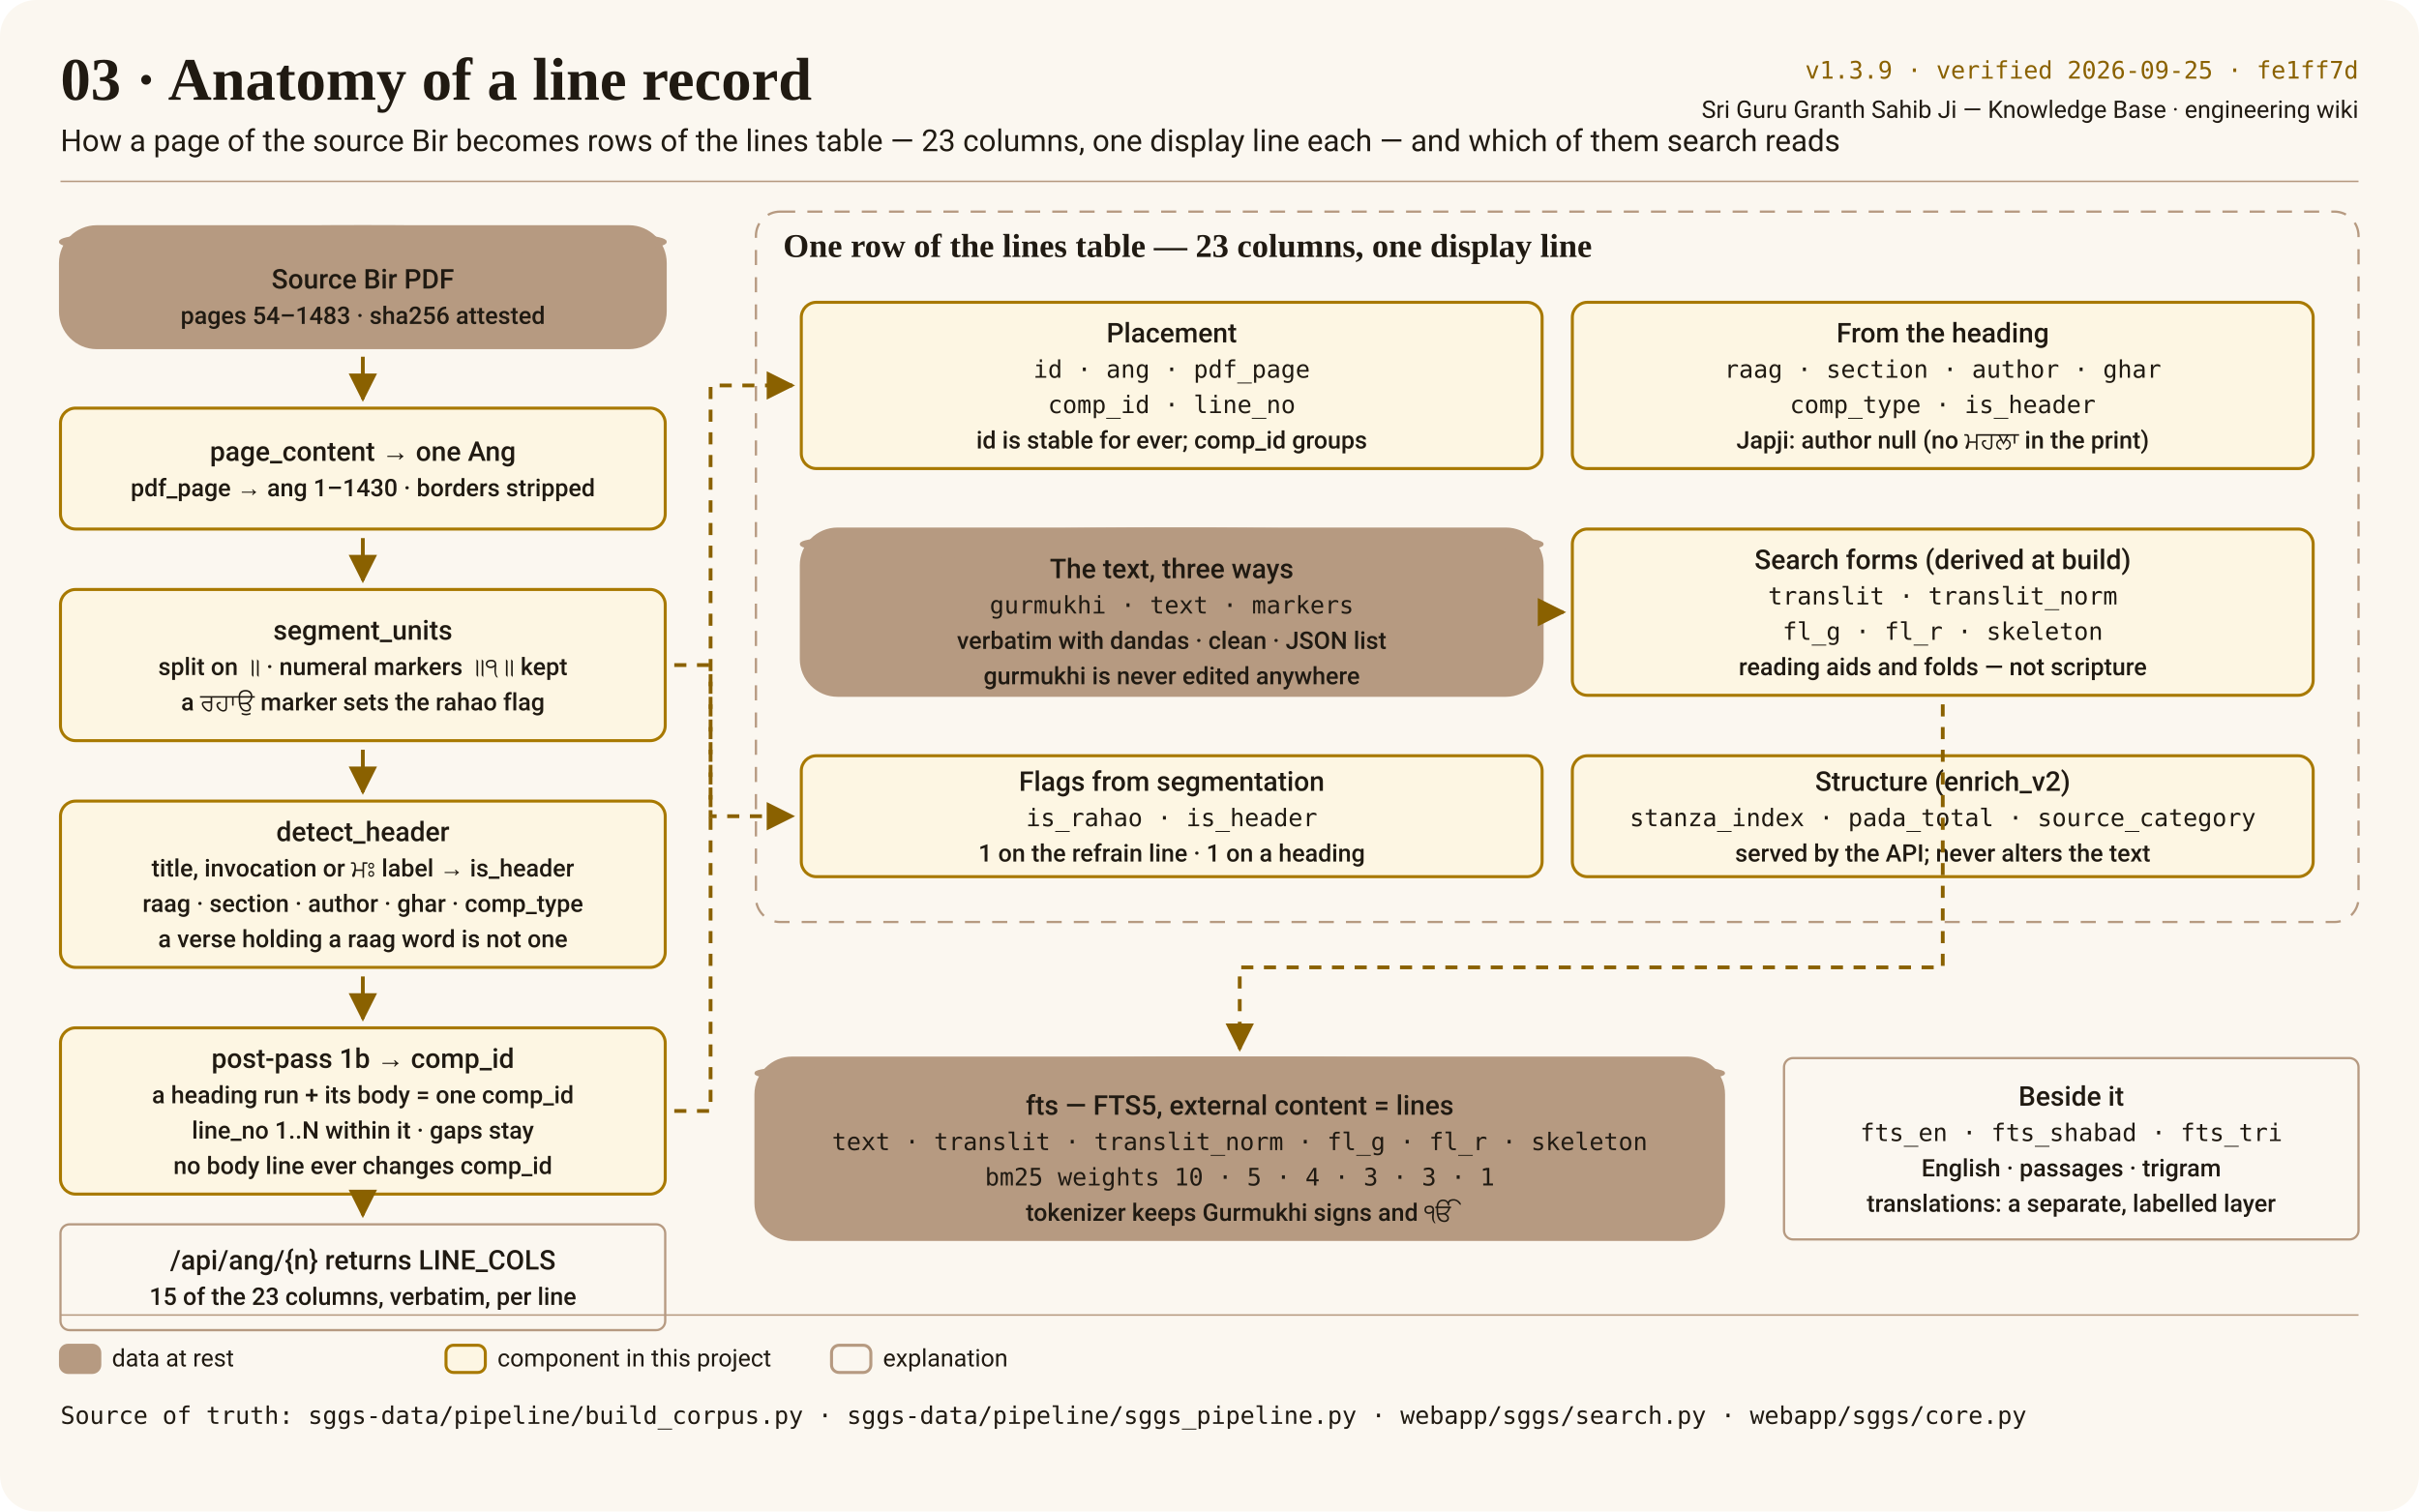
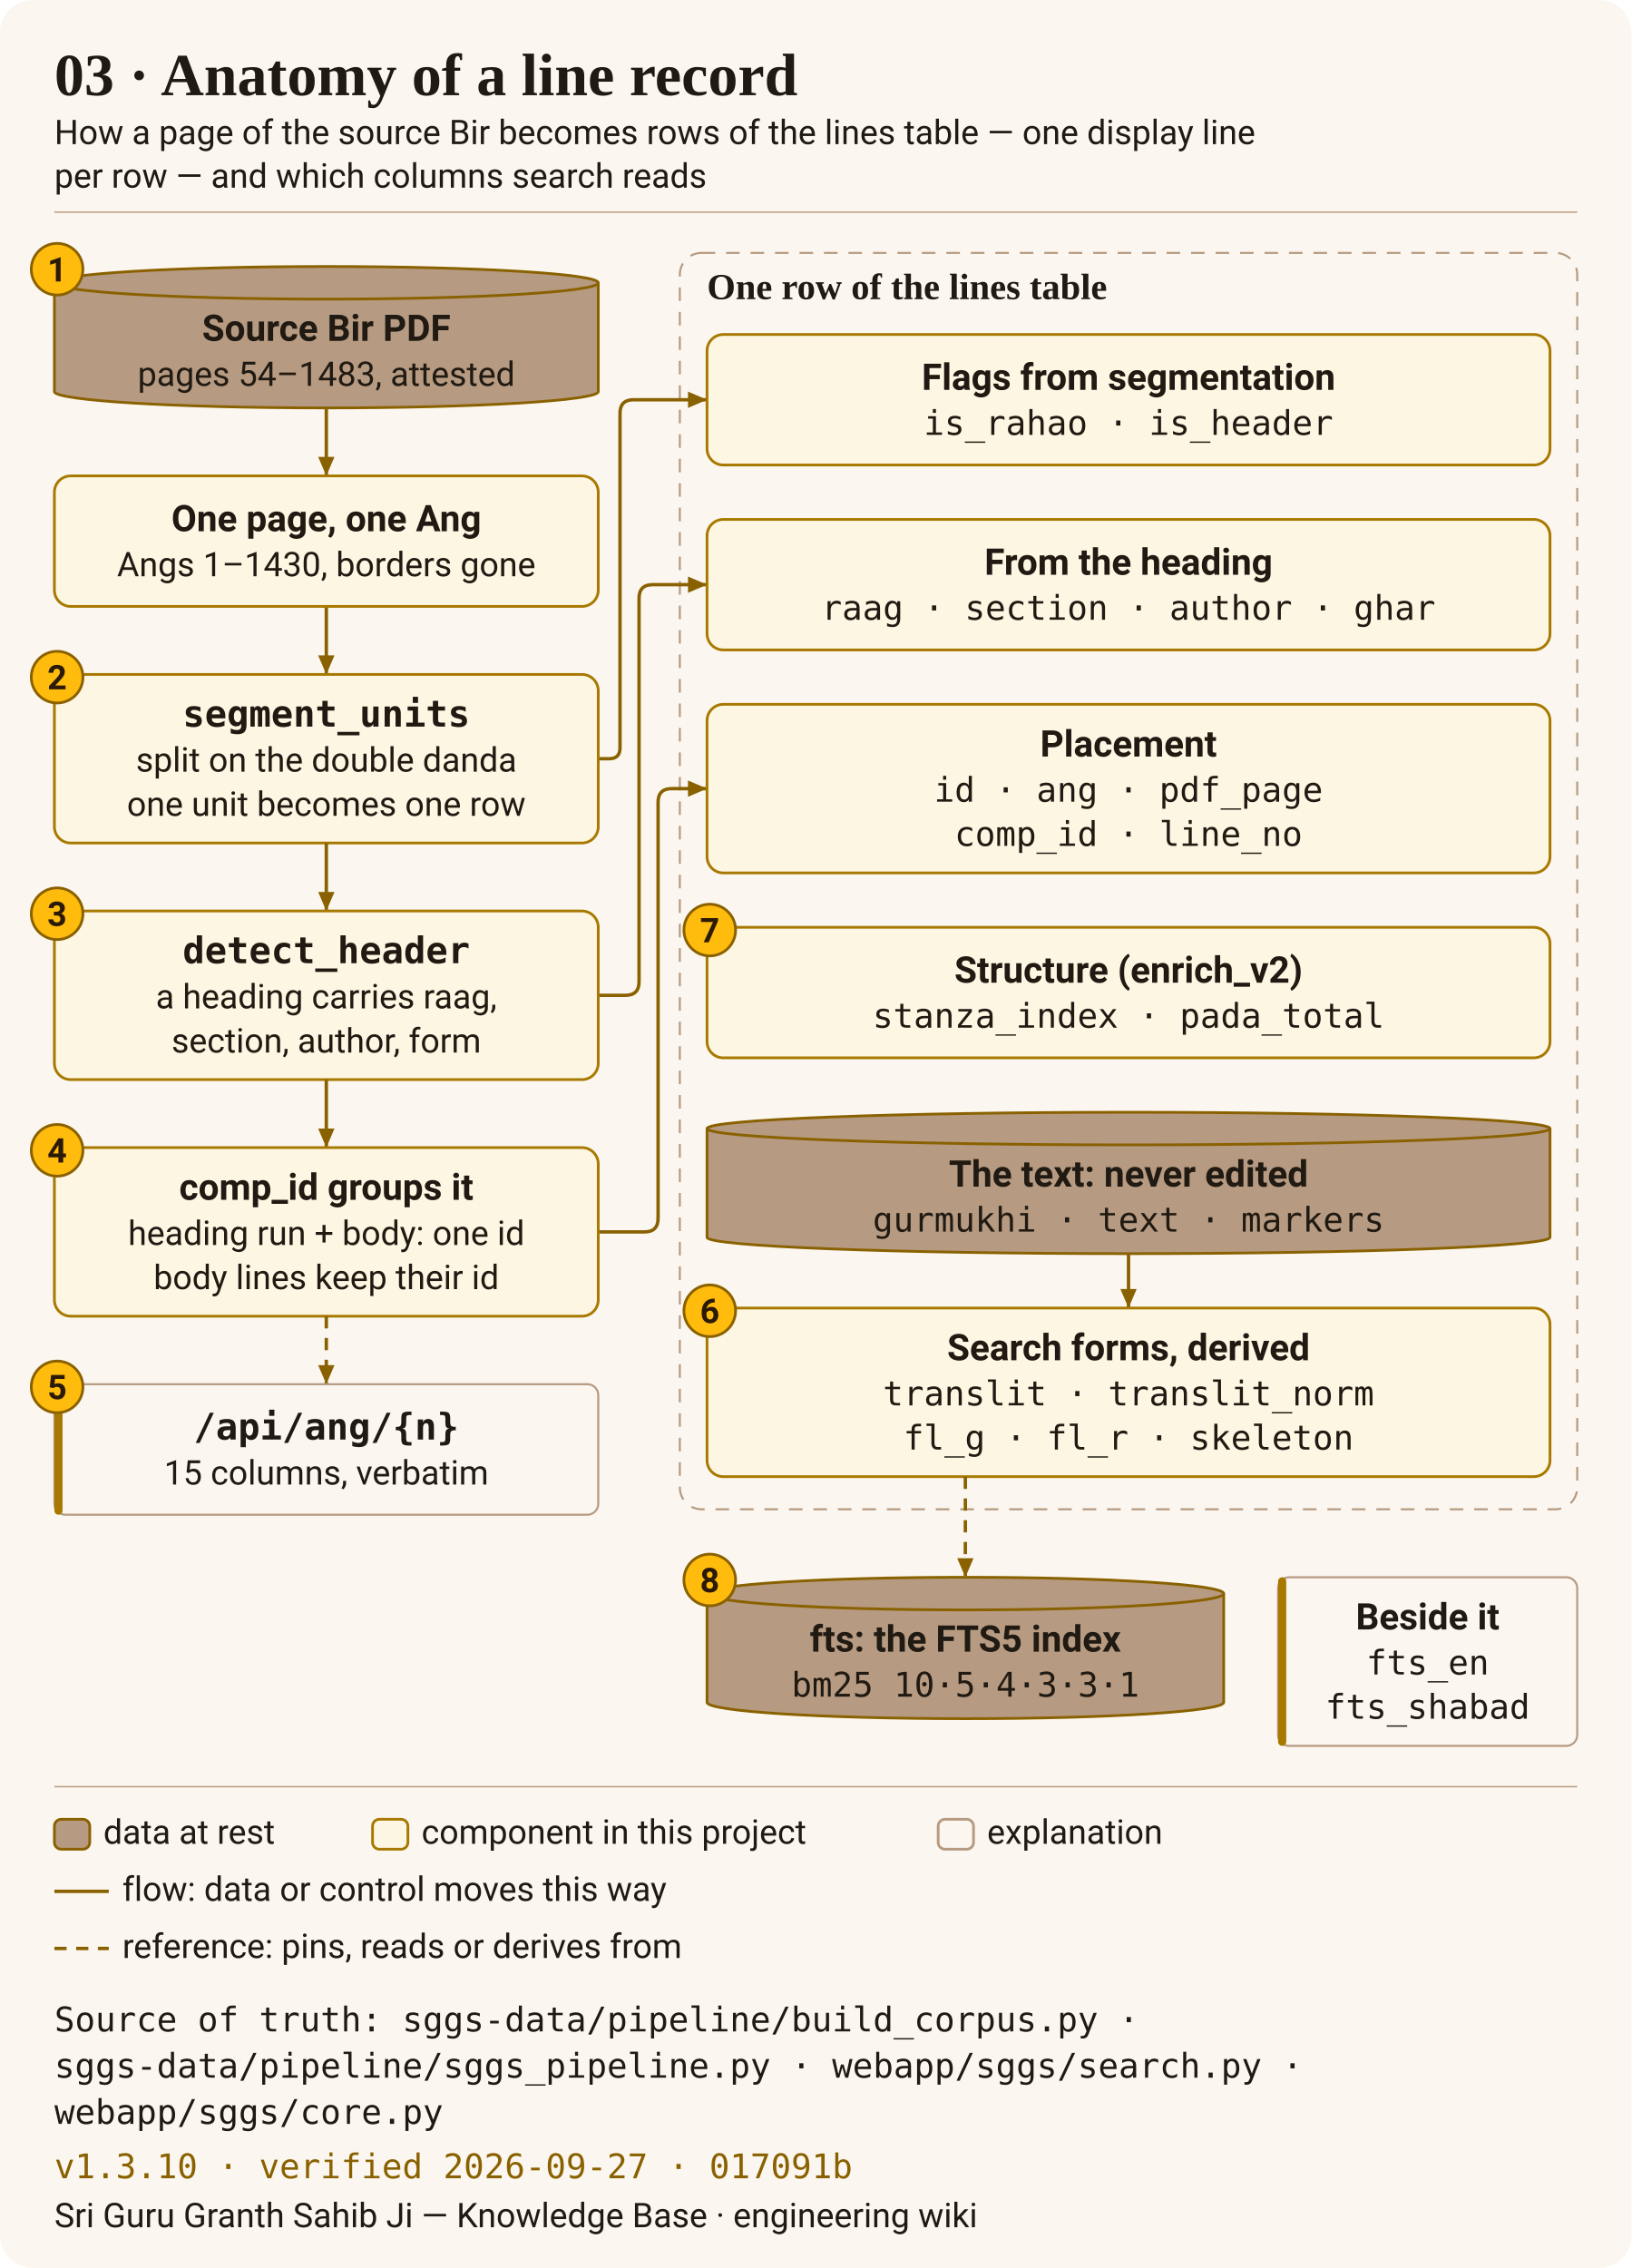
- <svg xmlns="http://www.w3.org/2000/svg" viewBox="0 0 1600 1000" width="100%" role="img" aria-labelledby="pk-title-anatomy-of-a-line-record pk-desc-anatomy-of-a-line-record" class="poster-svg" data-poster="anatomy-of-a-line-record">
+ <svg xmlns="http://www.w3.org/2000/svg" viewBox="0 0 1200 1668" width="100%" role="img" aria-labelledby="pk-title-anatomy-of-a-line-record pk-desc-anatomy-of-a-line-record" class="poster-svg" data-poster="anatomy-of-a-line-record" data-kit="2">
  <defs>
-     <marker id="pk-arrow" viewBox="0 0 12 12" refX="10" refY="6" markerWidth="9" markerHeight="9" orient="auto-start-reverse">
-       <path d="M1 1 L11 6 L1 11 z" fill="var(--poster-accent-text, #8A6100)" />
+     <marker id="pk2-arrow" viewBox="0 0 14 14" refX="14" refY="7" markerWidth="14" markerHeight="14" markerUnits="userSpaceOnUse" orient="auto-start-reverse">
+       <path d="M0 1 L14 7 L0 13 z" fill="var(--poster-accent-text, #8A6100)" />
    </marker>
  </defs>
  <style>
  .poster-svg { font-family: ui-sans-serif, system-ui, -apple-system, "Segoe UI", Roboto, Arial, sans-serif; }
-   .pk-step.is-dim { opacity: 0.22; transition: opacity 240ms ease; }
-   .pk-step.is-active rect, .pk-step.is-active ellipse { filter: drop-shadow(0 0 6px var(--poster-accent-fill, #FFBC0D)); }
-   @media (prefers-reduced-motion: reduce) { .pk-step.is-dim { transition: none; } }
+   .pk-step { transition: opacity 240ms ease; }
+   .pk-step.is-past { opacity: 0.45; }
+   .pk-step.is-future { opacity: 0.1; }
+   .pk-step.is-active .pk-shape { stroke: var(--poster-accent-fill, #FFBC0D); stroke-width: 4; }
+   .pk-step.is-active .pk-edge { stroke-width: 4; }
+   @media (prefers-reduced-motion: reduce) { .pk-step { transition: none; } }
</style>
-   <rect x="0" y="0" width="1600" height="1000" rx="24" fill="var(--poster-paper, #FBF7F0)" />
-   <text x="40" y="66" font-family="&quot;Source Serif 4&quot;, Georgia, &quot;Times New Roman&quot;, serif" font-size="40" font-weight="600" fill="var(--poster-ink, #201A12)">03 · Anatomy of a line record</text>
-   <text x="40" y="100" font-family="ui-sans-serif, system-ui, -apple-system, &quot;Segoe UI&quot;, Roboto, Arial, sans-serif" font-size="20" fill="var(--poster-ink, #201A12)">How a page of the source Bir becomes rows of the lines table — 23 columns, one display line each — and which of them search reads</text>
-   <text x="1560" y="52" text-anchor="end" font-family="ui-monospace, &quot;SF Mono&quot;, Menlo, Consolas, monospace" font-size="16" fill="var(--poster-accent-text, #8A6100)">v1.3.9 · verified 2026-09-25 · fe1ff7d</text>
-   <text x="1560" y="78" text-anchor="end" font-family="ui-sans-serif, system-ui, -apple-system, &quot;Segoe UI&quot;, Roboto, Arial, sans-serif" font-size="16" fill="var(--poster-ink, #201A12)">Sri Guru Granth Sahib Ji — Knowledge Base · engineering wiki</text>
-   <line x1="40" y1="120" x2="1560" y2="120" stroke="var(--poster-kraft, #B69A81)" stroke-width="1" />
+   <rect x="0" y="0" width="1200" height="1668" rx="24" fill="var(--poster-paper, #FBF7F0)" />
+   <text x="40" y="70.0" text-anchor="start" font-family="&quot;Source Serif 4&quot;, Georgia, &quot;Times New Roman&quot;, serif" font-size="44" font-weight="600" fill="var(--poster-ink, #201A12)">03 · Anatomy of a line record</text>
+   <text x="40" y="106.0" text-anchor="start" font-family="ui-sans-serif, system-ui, -apple-system, &quot;Segoe UI&quot;, Roboto, Arial, sans-serif" font-size="25" font-weight="400" fill="var(--poster-ink, #201A12)">How a page of the source Bir becomes rows of the lines table — one display line</text>
+   <text x="40" y="138.0" text-anchor="start" font-family="ui-sans-serif, system-ui, -apple-system, &quot;Segoe UI&quot;, Roboto, Arial, sans-serif" font-size="25" font-weight="400" fill="var(--poster-ink, #201A12)">per row — and which columns search reads</text>
+   <line x1="40" y1="156" x2="1160" y2="156" stroke="var(--poster-kraft, #B69A81)" stroke-width="1" />
  <g class="pk-group">
-     <rect x="500" y="140" width="1060" height="470" rx="16" fill="var(--poster-paper, #FBF7F0)" stroke="var(--poster-kraft, #B69A81)" stroke-width="1.5" stroke-dasharray="10 8" />
-     <text x="518" y="170" font-family="&quot;Source Serif 4&quot;, Georgia, &quot;Times New Roman&quot;, serif" font-size="22" font-weight="600" fill="var(--poster-ink, #201A12)">One row of the lines table — 23 columns, one display line</text>
+     <rect x="500" y="186" width="660" height="924" rx="16" fill="var(--poster-paper, #FBF7F0)" stroke="var(--poster-kraft, #B69A81)" stroke-width="1.5" stroke-dasharray="10 8" />
+     <text x="520" y="220.0" text-anchor="start" font-family="&quot;Source Serif 4&quot;, Georgia, &quot;Times New Roman&quot;, serif" font-size="27" font-weight="600" fill="var(--poster-ink, #201A12)">One row of the lines table</text>
  </g>
  <g id="step-01" data-step="step-01" class="pk-step">
-     <path d="M240.0 236.0 L240.0 264.0" fill="none" stroke="var(--poster-accent-text, #8A6100)" stroke-width="2.5" marker-end="url(#pk-arrow)" />
-     <path d="M240.0 356.0 L240.0 384.0" fill="none" stroke="var(--poster-accent-text, #8A6100)" stroke-width="2.5" marker-end="url(#pk-arrow)" />
-     <rect x="40" y="150" width="400" height="80" rx="24" fill="var(--poster-kraft, #B69A81)" stroke="var(--poster-kraft, #B69A81)" stroke-width="2" />
-     <ellipse cx="240" cy="160" rx="200" ry="10" fill="var(--poster-kraft, #B69A81)" stroke="var(--poster-kraft, #B69A81)" stroke-width="2" />
-     <text x="240" y="190.9" text-anchor="middle" font-family="ui-sans-serif, system-ui, -apple-system, &quot;Segoe UI&quot;, Roboto, Arial, sans-serif" font-size="18" font-weight="500" fill="#201A12">Source Bir PDF</text>
-     <text x="240" y="214.3" text-anchor="middle" font-family="ui-sans-serif, system-ui, -apple-system, &quot;Segoe UI&quot;, Roboto, Arial, sans-serif" font-size="16" font-weight="500" fill="#201A12">pages 54–1483 · sha256 attested</text>
-     <rect x="40" y="270" width="400" height="80" rx="10" fill="var(--poster-paper-warm, #FDF6E3)" stroke="var(--poster-accent, #A87900)" stroke-width="2" />
-     <text x="240" y="304.9" text-anchor="middle" font-family="ui-sans-serif, system-ui, -apple-system, &quot;Segoe UI&quot;, Roboto, Arial, sans-serif" font-size="18" font-weight="500" fill="var(--poster-ink, #201A12)">page_content → one Ang</text>
-     <text x="240" y="328.3" text-anchor="middle" font-family="ui-sans-serif, system-ui, -apple-system, &quot;Segoe UI&quot;, Roboto, Arial, sans-serif" font-size="16" font-weight="500" fill="var(--poster-ink, #201A12)">pdf_page → ang 1–1430 · borders stripped</text>
+     <path class="pk-edge" d="M240 300 L240 350" fill="none" stroke="var(--poster-accent-text, #8A6100)" stroke-width="2.5" stroke-linejoin="round" marker-end="url(#pk2-arrow)" />
+     <path class="pk-edge" d="M240 446 L240 496" fill="none" stroke="var(--poster-accent-text, #8A6100)" stroke-width="2.5" stroke-linejoin="round" marker-end="url(#pk2-arrow)" />
+     <g class="pk-node" data-node="pdf">
+       <path class="pk-shape" d="M40 208 V288 A200 12 0 0 0 440 288 V208" fill="var(--poster-kraft, #B69A81)" stroke="var(--poster-accent-text, #8A6100)" stroke-width="2" />
+       <ellipse class="pk-shape" cx="240" cy="208" rx="200" ry="12" fill="var(--poster-kraft, #B69A81)" stroke="var(--poster-accent-text, #8A6100)" stroke-width="2" />
+       <text x="240" y="250.7" text-anchor="middle" font-family="ui-sans-serif, system-ui, -apple-system, &quot;Segoe UI&quot;, Roboto, Arial, sans-serif" font-size="27" font-weight="600" fill="#201A12">Source Bir PDF</text>
+       <text x="240" y="283.8" text-anchor="middle" font-family="ui-sans-serif, system-ui, -apple-system, &quot;Segoe UI&quot;, Roboto, Arial, sans-serif" font-size="25" font-weight="400" fill="#201A12">pages 54–1483, attested</text>
+     </g>
+     <g class="pk-node" data-node="ang">
+       <rect class="pk-shape" x="40" y="350" width="400" height="96" rx="12" fill="var(--poster-paper-warm, #FDF6E3)" stroke="var(--poster-accent, #A87900)" stroke-width="2" />
+       <text x="240" y="390.7" text-anchor="middle" font-family="ui-sans-serif, system-ui, -apple-system, &quot;Segoe UI&quot;, Roboto, Arial, sans-serif" font-size="27" font-weight="600" fill="var(--poster-ink, #201A12)">One page, one Ang</text>
+       <text x="240" y="423.8" text-anchor="middle" font-family="ui-sans-serif, system-ui, -apple-system, &quot;Segoe UI&quot;, Roboto, Arial, sans-serif" font-size="25" font-weight="400" fill="var(--poster-ink, #201A12)">Angs 1–1430, borders gone</text>
+     </g>
+     <g class="pk-badge" aria-hidden="true">
+       <circle cx="42" cy="198" r="19" fill="var(--poster-accent-fill, #FFBC0D)" stroke="var(--poster-accent-text, #8A6100)" stroke-width="2" />
+       <text x="42" y="207.0" text-anchor="middle" font-family="ui-sans-serif, system-ui, -apple-system, &quot;Segoe UI&quot;, Roboto, Arial, sans-serif" font-size="25" font-weight="700" fill="#2B1A05">1</text>
+     </g>
  </g>
  <g id="step-02" data-step="step-02" class="pk-step">
-     <path d="M446.0 440.0 L470.0 440.0 L470.0 540.0 L524.0 540.0" fill="none" stroke="var(--poster-accent-text, #8A6100)" stroke-width="2.5" stroke-dasharray="8 7" marker-end="url(#pk-arrow)" />
-     <rect x="40" y="390" width="400" height="100" rx="10" fill="var(--poster-paper-warm, #FDF6E3)" stroke="var(--poster-accent, #A87900)" stroke-width="2" />
-     <text x="240" y="423.2" text-anchor="middle" font-family="ui-sans-serif, system-ui, -apple-system, &quot;Segoe UI&quot;, Roboto, Arial, sans-serif" font-size="18" font-weight="500" fill="var(--poster-ink, #201A12)">segment_units</text>
-     <text x="240" y="446.6" text-anchor="middle" font-family="ui-sans-serif, system-ui, -apple-system, &quot;Segoe UI&quot;, Roboto, Arial, sans-serif" font-size="16" font-weight="500" fill="var(--poster-ink, #201A12)">split on ॥ · numeral markers ॥੧॥ kept</text>
-     <text x="240" y="470.0" text-anchor="middle" font-family="ui-sans-serif, system-ui, -apple-system, &quot;Segoe UI&quot;, Roboto, Arial, sans-serif" font-size="16" font-weight="500" fill="var(--poster-ink, #201A12)">a ਰਹਾਉ marker sets the rahao flag</text>
-     <rect x="530" y="500" width="490" height="80" rx="10" fill="var(--poster-paper-warm, #FDF6E3)" stroke="var(--poster-accent, #A87900)" stroke-width="2" />
-     <text x="775" y="523.2" text-anchor="middle" font-family="ui-sans-serif, system-ui, -apple-system, &quot;Segoe UI&quot;, Roboto, Arial, sans-serif" font-size="18" font-weight="500" fill="var(--poster-ink, #201A12)">Flags from segmentation</text>
-     <text x="775" y="546.6" text-anchor="middle" font-family="ui-monospace, &quot;SF Mono&quot;, Menlo, Consolas, monospace" font-size="16" font-weight="500" fill="var(--poster-ink, #201A12)">is_rahao · is_header</text>
-     <text x="775" y="570.0" text-anchor="middle" font-family="ui-sans-serif, system-ui, -apple-system, &quot;Segoe UI&quot;, Roboto, Arial, sans-serif" font-size="16" font-weight="500" fill="var(--poster-ink, #201A12)">1 on the refrain line · 1 on a heading</text>
+     <path class="pk-edge" d="M440 558 L448 558 Q456 558 456 550 L456 304 Q456 294 466 294 L520 294" fill="none" stroke="var(--poster-accent-text, #8A6100)" stroke-width="2.5" stroke-linejoin="round" marker-end="url(#pk2-arrow)" />
+     <g class="pk-node" data-node="units">
+       <rect class="pk-shape" x="40" y="496" width="400" height="124" rx="12" fill="var(--poster-paper-warm, #FDF6E3)" stroke="var(--poster-accent, #A87900)" stroke-width="2" />
+       <text x="240" y="534.4" text-anchor="middle" font-family="ui-monospace, &quot;SF Mono&quot;, Menlo, Consolas, monospace" font-size="27" font-weight="600" fill="var(--poster-ink, #201A12)">segment_units</text>
+       <text x="240" y="567.5" text-anchor="middle" font-family="ui-sans-serif, system-ui, -apple-system, &quot;Segoe UI&quot;, Roboto, Arial, sans-serif" font-size="25" font-weight="400" fill="var(--poster-ink, #201A12)">split on the double danda</text>
+       <text x="240" y="600.0" text-anchor="middle" font-family="ui-sans-serif, system-ui, -apple-system, &quot;Segoe UI&quot;, Roboto, Arial, sans-serif" font-size="25" font-weight="400" fill="var(--poster-ink, #201A12)">one unit becomes one row</text>
+     </g>
+     <g class="pk-node" data-node="flags">
+       <rect class="pk-shape" x="520" y="246" width="620" height="96" rx="12" fill="var(--poster-paper-warm, #FDF6E3)" stroke="var(--poster-accent, #A87900)" stroke-width="2" />
+       <text x="830" y="286.7" text-anchor="middle" font-family="ui-sans-serif, system-ui, -apple-system, &quot;Segoe UI&quot;, Roboto, Arial, sans-serif" font-size="27" font-weight="600" fill="var(--poster-ink, #201A12)">Flags from segmentation</text>
+       <text x="830" y="319.8" text-anchor="middle" font-family="ui-monospace, &quot;SF Mono&quot;, Menlo, Consolas, monospace" font-size="25" font-weight="400" fill="var(--poster-ink, #201A12)">is_rahao · is_header</text>
+     </g>
+     <g class="pk-badge" aria-hidden="true">
+       <circle cx="42" cy="498" r="19" fill="var(--poster-accent-fill, #FFBC0D)" stroke="var(--poster-accent-text, #8A6100)" stroke-width="2" />
+       <text x="42" y="507.0" text-anchor="middle" font-family="ui-sans-serif, system-ui, -apple-system, &quot;Segoe UI&quot;, Roboto, Arial, sans-serif" font-size="25" font-weight="700" fill="#2B1A05">2</text>
+     </g>
  </g>
  <g id="step-03" data-step="step-03" class="pk-step">
-     <path d="M240.0 496.0 L240.0 524.0" fill="none" stroke="var(--poster-accent-text, #8A6100)" stroke-width="2.5" marker-end="url(#pk-arrow)" />
-     <rect x="40" y="530" width="400" height="110" rx="10" fill="var(--poster-paper-warm, #FDF6E3)" stroke="var(--poster-accent, #A87900)" stroke-width="2" />
-     <text x="240" y="556.5" text-anchor="middle" font-family="ui-sans-serif, system-ui, -apple-system, &quot;Segoe UI&quot;, Roboto, Arial, sans-serif" font-size="18" font-weight="500" fill="var(--poster-ink, #201A12)">detect_header</text>
-     <text x="240" y="579.9" text-anchor="middle" font-family="ui-sans-serif, system-ui, -apple-system, &quot;Segoe UI&quot;, Roboto, Arial, sans-serif" font-size="16" font-weight="500" fill="var(--poster-ink, #201A12)">title, invocation or ਮਃ label → is_header</text>
-     <text x="240" y="603.3" text-anchor="middle" font-family="ui-sans-serif, system-ui, -apple-system, &quot;Segoe UI&quot;, Roboto, Arial, sans-serif" font-size="16" font-weight="500" fill="var(--poster-ink, #201A12)">raag · section · author · ghar · comp_type</text>
-     <text x="240" y="626.7" text-anchor="middle" font-family="ui-sans-serif, system-ui, -apple-system, &quot;Segoe UI&quot;, Roboto, Arial, sans-serif" font-size="16" font-weight="500" fill="var(--poster-ink, #201A12)">a verse holding a raag word is not one</text>
-     <rect x="1040" y="200" width="490" height="110" rx="10" fill="var(--poster-paper-warm, #FDF6E3)" stroke="var(--poster-accent, #A87900)" stroke-width="2" />
-     <text x="1285" y="226.5" text-anchor="middle" font-family="ui-sans-serif, system-ui, -apple-system, &quot;Segoe UI&quot;, Roboto, Arial, sans-serif" font-size="18" font-weight="500" fill="var(--poster-ink, #201A12)">From the heading</text>
-     <text x="1285" y="249.9" text-anchor="middle" font-family="ui-monospace, &quot;SF Mono&quot;, Menlo, Consolas, monospace" font-size="16" font-weight="500" fill="var(--poster-ink, #201A12)">raag · section · author · ghar</text>
-     <text x="1285" y="273.3" text-anchor="middle" font-family="ui-monospace, &quot;SF Mono&quot;, Menlo, Consolas, monospace" font-size="16" font-weight="500" fill="var(--poster-ink, #201A12)">comp_type · is_header</text>
-     <text x="1285" y="296.7" text-anchor="middle" font-family="ui-sans-serif, system-ui, -apple-system, &quot;Segoe UI&quot;, Roboto, Arial, sans-serif" font-size="16" font-weight="500" fill="var(--poster-ink, #201A12)">Japji: author null (no ਮਹਲਾ in the print)</text>
+     <path class="pk-edge" d="M240 620 L240 670" fill="none" stroke="var(--poster-accent-text, #8A6100)" stroke-width="2.5" stroke-linejoin="round" marker-end="url(#pk2-arrow)" />
+     <path class="pk-edge" d="M440 732 L460 732 Q470 732 470 722 L470 440 Q470 430 480 430 L520 430" fill="none" stroke="var(--poster-accent-text, #8A6100)" stroke-width="2.5" stroke-linejoin="round" marker-end="url(#pk2-arrow)" />
+     <g class="pk-node" data-node="hdr">
+       <rect class="pk-shape" x="40" y="670" width="400" height="124" rx="12" fill="var(--poster-paper-warm, #FDF6E3)" stroke="var(--poster-accent, #A87900)" stroke-width="2" />
+       <text x="240" y="708.4" text-anchor="middle" font-family="ui-monospace, &quot;SF Mono&quot;, Menlo, Consolas, monospace" font-size="27" font-weight="600" fill="var(--poster-ink, #201A12)">detect_header</text>
+       <text x="240" y="741.6" text-anchor="middle" font-family="ui-sans-serif, system-ui, -apple-system, &quot;Segoe UI&quot;, Roboto, Arial, sans-serif" font-size="25" font-weight="400" fill="var(--poster-ink, #201A12)">a heading carries raag,</text>
+       <text x="240" y="774.1" text-anchor="middle" font-family="ui-sans-serif, system-ui, -apple-system, &quot;Segoe UI&quot;, Roboto, Arial, sans-serif" font-size="25" font-weight="400" fill="var(--poster-ink, #201A12)">section, author, form</text>
+     </g>
+     <g class="pk-node" data-node="meta">
+       <rect class="pk-shape" x="520" y="382" width="620" height="96" rx="12" fill="var(--poster-paper-warm, #FDF6E3)" stroke="var(--poster-accent, #A87900)" stroke-width="2" />
+       <text x="830" y="422.7" text-anchor="middle" font-family="ui-sans-serif, system-ui, -apple-system, &quot;Segoe UI&quot;, Roboto, Arial, sans-serif" font-size="27" font-weight="600" fill="var(--poster-ink, #201A12)">From the heading</text>
+       <text x="830" y="455.8" text-anchor="middle" font-family="ui-monospace, &quot;SF Mono&quot;, Menlo, Consolas, monospace" font-size="25" font-weight="400" fill="var(--poster-ink, #201A12)">raag · section · author · ghar</text>
+     </g>
+     <g class="pk-badge" aria-hidden="true">
+       <circle cx="42" cy="672" r="19" fill="var(--poster-accent-fill, #FFBC0D)" stroke="var(--poster-accent-text, #8A6100)" stroke-width="2" />
+       <text x="42" y="681.0" text-anchor="middle" font-family="ui-sans-serif, system-ui, -apple-system, &quot;Segoe UI&quot;, Roboto, Arial, sans-serif" font-size="25" font-weight="700" fill="#2B1A05">3</text>
+     </g>
  </g>
  <g id="step-04" data-step="step-04" class="pk-step">
-     <path d="M240.0 646.0 L240.0 674.0" fill="none" stroke="var(--poster-accent-text, #8A6100)" stroke-width="2.5" marker-end="url(#pk-arrow)" />
-     <path d="M446.0 735.0 L470.0 735.0 L470.0 255.0 L524.0 255.0" fill="none" stroke="var(--poster-accent-text, #8A6100)" stroke-width="2.5" stroke-dasharray="8 7" marker-end="url(#pk-arrow)" />
-     <rect x="40" y="680" width="400" height="110" rx="10" fill="var(--poster-paper-warm, #FDF6E3)" stroke="var(--poster-accent, #A87900)" stroke-width="2" />
-     <text x="240" y="706.5" text-anchor="middle" font-family="ui-sans-serif, system-ui, -apple-system, &quot;Segoe UI&quot;, Roboto, Arial, sans-serif" font-size="18" font-weight="500" fill="var(--poster-ink, #201A12)">post-pass 1b → comp_id</text>
-     <text x="240" y="729.9" text-anchor="middle" font-family="ui-sans-serif, system-ui, -apple-system, &quot;Segoe UI&quot;, Roboto, Arial, sans-serif" font-size="16" font-weight="500" fill="var(--poster-ink, #201A12)">a heading run + its body = one comp_id</text>
-     <text x="240" y="753.3" text-anchor="middle" font-family="ui-sans-serif, system-ui, -apple-system, &quot;Segoe UI&quot;, Roboto, Arial, sans-serif" font-size="16" font-weight="500" fill="var(--poster-ink, #201A12)">line_no 1..N within it · gaps stay</text>
-     <text x="240" y="776.7" text-anchor="middle" font-family="ui-sans-serif, system-ui, -apple-system, &quot;Segoe UI&quot;, Roboto, Arial, sans-serif" font-size="16" font-weight="500" fill="var(--poster-ink, #201A12)">no body line ever changes comp_id</text>
-     <rect x="530" y="200" width="490" height="110" rx="10" fill="var(--poster-paper-warm, #FDF6E3)" stroke="var(--poster-accent, #A87900)" stroke-width="2" />
-     <text x="775" y="226.5" text-anchor="middle" font-family="ui-sans-serif, system-ui, -apple-system, &quot;Segoe UI&quot;, Roboto, Arial, sans-serif" font-size="18" font-weight="500" fill="var(--poster-ink, #201A12)">Placement</text>
-     <text x="775" y="249.9" text-anchor="middle" font-family="ui-monospace, &quot;SF Mono&quot;, Menlo, Consolas, monospace" font-size="16" font-weight="500" fill="var(--poster-ink, #201A12)">id · ang · pdf_page</text>
-     <text x="775" y="273.3" text-anchor="middle" font-family="ui-monospace, &quot;SF Mono&quot;, Menlo, Consolas, monospace" font-size="16" font-weight="500" fill="var(--poster-ink, #201A12)">comp_id · line_no</text>
-     <text x="775" y="296.7" text-anchor="middle" font-family="ui-sans-serif, system-ui, -apple-system, &quot;Segoe UI&quot;, Roboto, Arial, sans-serif" font-size="16" font-weight="500" fill="var(--poster-ink, #201A12)">id is stable for ever; comp_id groups</text>
+     <path class="pk-edge" d="M240 794 L240 844" fill="none" stroke="var(--poster-accent-text, #8A6100)" stroke-width="2.5" stroke-linejoin="round" marker-end="url(#pk2-arrow)" />
+     <path class="pk-edge" d="M440 906 L474 906 Q484 906 484 896 L484 590 Q484 580 494 580 L520 580" fill="none" stroke="var(--poster-accent-text, #8A6100)" stroke-width="2.5" stroke-linejoin="round" marker-end="url(#pk2-arrow)" />
+     <g class="pk-node" data-node="comp">
+       <rect class="pk-shape" x="40" y="844" width="400" height="124" rx="12" fill="var(--poster-paper-warm, #FDF6E3)" stroke="var(--poster-accent, #A87900)" stroke-width="2" />
+       <text x="240" y="882.4" text-anchor="middle" font-family="ui-sans-serif, system-ui, -apple-system, &quot;Segoe UI&quot;, Roboto, Arial, sans-serif" font-size="27" font-weight="600" fill="var(--poster-ink, #201A12)">comp_id groups it</text>
+       <text x="240" y="915.6" text-anchor="middle" font-family="ui-sans-serif, system-ui, -apple-system, &quot;Segoe UI&quot;, Roboto, Arial, sans-serif" font-size="25" font-weight="400" fill="var(--poster-ink, #201A12)">heading run + body: one id</text>
+       <text x="240" y="948.1" text-anchor="middle" font-family="ui-sans-serif, system-ui, -apple-system, &quot;Segoe UI&quot;, Roboto, Arial, sans-serif" font-size="25" font-weight="400" fill="var(--poster-ink, #201A12)">body lines keep their id</text>
+     </g>
+     <g class="pk-node" data-node="place">
+       <rect class="pk-shape" x="520" y="518" width="620" height="124" rx="12" fill="var(--poster-paper-warm, #FDF6E3)" stroke="var(--poster-accent, #A87900)" stroke-width="2" />
+       <text x="830" y="556.4" text-anchor="middle" font-family="ui-sans-serif, system-ui, -apple-system, &quot;Segoe UI&quot;, Roboto, Arial, sans-serif" font-size="27" font-weight="600" fill="var(--poster-ink, #201A12)">Placement</text>
+       <text x="830" y="589.6" text-anchor="middle" font-family="ui-monospace, &quot;SF Mono&quot;, Menlo, Consolas, monospace" font-size="25" font-weight="400" fill="var(--poster-ink, #201A12)">id · ang · pdf_page</text>
+       <text x="830" y="622.1" text-anchor="middle" font-family="ui-monospace, &quot;SF Mono&quot;, Menlo, Consolas, monospace" font-size="25" font-weight="400" fill="var(--poster-ink, #201A12)">comp_id · line_no</text>
+     </g>
+     <g class="pk-badge" aria-hidden="true">
+       <circle cx="42" cy="846" r="19" fill="var(--poster-accent-fill, #FFBC0D)" stroke="var(--poster-accent-text, #8A6100)" stroke-width="2" />
+       <text x="42" y="855.0" text-anchor="middle" font-family="ui-sans-serif, system-ui, -apple-system, &quot;Segoe UI&quot;, Roboto, Arial, sans-serif" font-size="25" font-weight="700" fill="#2B1A05">4</text>
+     </g>
  </g>
  <g id="step-05" data-step="step-05" class="pk-step">
-     <path d="M240.0 796.0 L240.0 804.0" fill="none" stroke="var(--poster-accent-text, #8A6100)" stroke-width="2.5" stroke-dasharray="8 7" marker-end="url(#pk-arrow)" />
-     <rect x="530" y="350" width="490" height="110" rx="24" fill="var(--poster-kraft, #B69A81)" stroke="var(--poster-kraft, #B69A81)" stroke-width="2" />
-     <ellipse cx="775" cy="360" rx="245" ry="10" fill="var(--poster-kraft, #B69A81)" stroke="var(--poster-kraft, #B69A81)" stroke-width="2" />
-     <text x="775" y="382.5" text-anchor="middle" font-family="ui-sans-serif, system-ui, -apple-system, &quot;Segoe UI&quot;, Roboto, Arial, sans-serif" font-size="18" font-weight="500" fill="#201A12">The text, three ways</text>
-     <text x="775" y="405.9" text-anchor="middle" font-family="ui-monospace, &quot;SF Mono&quot;, Menlo, Consolas, monospace" font-size="16" font-weight="500" fill="#201A12">gurmukhi · text · markers</text>
-     <text x="775" y="429.3" text-anchor="middle" font-family="ui-sans-serif, system-ui, -apple-system, &quot;Segoe UI&quot;, Roboto, Arial, sans-serif" font-size="16" font-weight="500" fill="#201A12">verbatim with dandas · clean · JSON list</text>
-     <text x="775" y="452.7" text-anchor="middle" font-family="ui-sans-serif, system-ui, -apple-system, &quot;Segoe UI&quot;, Roboto, Arial, sans-serif" font-size="16" font-weight="500" fill="#201A12">gurmukhi is never edited anywhere</text>
-     <rect x="40" y="810" width="400" height="70" rx="6" fill="var(--poster-paper, #FBF7F0)" stroke="var(--poster-kraft, #B69A81)" stroke-width="1.5" />
-     <text x="240" y="839.9" text-anchor="middle" font-family="ui-sans-serif, system-ui, -apple-system, &quot;Segoe UI&quot;, Roboto, Arial, sans-serif" font-size="18" font-weight="500" fill="var(--poster-ink, #201A12)">/api/ang/{n} returns LINE_COLS</text>
-     <text x="240" y="863.3" text-anchor="middle" font-family="ui-sans-serif, system-ui, -apple-system, &quot;Segoe UI&quot;, Roboto, Arial, sans-serif" font-size="16" font-weight="500" fill="var(--poster-ink, #201A12)">15 of the 23 columns, verbatim, per line</text>
+     <path class="pk-edge" d="M240 968 L240 1018" fill="none" stroke="var(--poster-accent-text, #8A6100)" stroke-width="2.5" stroke-linejoin="round" stroke-dasharray="9 7" marker-end="url(#pk2-arrow)" />
+     <g class="pk-node" data-node="api">
+       <rect class="pk-shape" x="40" y="1018" width="400" height="96" rx="8" fill="var(--poster-paper, #FBF7F0)" stroke="var(--poster-kraft, #B69A81)" stroke-width="1.5" />
+       <rect x="40" y="1018" width="6" height="96" rx="3" fill="var(--poster-accent, #A87900)" />
+       <text x="240" y="1058.7" text-anchor="middle" font-family="ui-monospace, &quot;SF Mono&quot;, Menlo, Consolas, monospace" font-size="27" font-weight="600" fill="var(--poster-ink, #201A12)">/api/ang/{n}</text>
+       <text x="240" y="1091.8" text-anchor="middle" font-family="ui-sans-serif, system-ui, -apple-system, &quot;Segoe UI&quot;, Roboto, Arial, sans-serif" font-size="25" font-weight="400" fill="var(--poster-ink, #201A12)">15 columns, verbatim</text>
+     </g>
+     <g class="pk-node" data-node="text">
+       <path class="pk-shape" d="M520 830 V910 A310 12 0 0 0 1140 910 V830" fill="var(--poster-kraft, #B69A81)" stroke="var(--poster-accent-text, #8A6100)" stroke-width="2" />
+       <ellipse class="pk-shape" cx="830" cy="830" rx="310" ry="12" fill="var(--poster-kraft, #B69A81)" stroke="var(--poster-accent-text, #8A6100)" stroke-width="2" />
+       <text x="830" y="872.7" text-anchor="middle" font-family="ui-sans-serif, system-ui, -apple-system, &quot;Segoe UI&quot;, Roboto, Arial, sans-serif" font-size="27" font-weight="600" fill="#201A12">The text: never edited</text>
+       <text x="830" y="905.8" text-anchor="middle" font-family="ui-monospace, &quot;SF Mono&quot;, Menlo, Consolas, monospace" font-size="25" font-weight="400" fill="#201A12">gurmukhi · text · markers</text>
+     </g>
+     <g class="pk-badge" aria-hidden="true">
+       <circle cx="42" cy="1020" r="19" fill="var(--poster-accent-fill, #FFBC0D)" stroke="var(--poster-accent-text, #8A6100)" stroke-width="2" />
+       <text x="42" y="1029.0" text-anchor="middle" font-family="ui-sans-serif, system-ui, -apple-system, &quot;Segoe UI&quot;, Roboto, Arial, sans-serif" font-size="25" font-weight="700" fill="#2B1A05">5</text>
+     </g>
  </g>
  <g id="step-06" data-step="step-06" class="pk-step">
-     <path d="M1026.0 405.0 L1034.0 405.0" fill="none" stroke="var(--poster-accent-text, #8A6100)" stroke-width="2.5" marker-end="url(#pk-arrow)" />
-     <rect x="1040" y="350" width="490" height="110" rx="10" fill="var(--poster-paper-warm, #FDF6E3)" stroke="var(--poster-accent, #A87900)" stroke-width="2" />
-     <text x="1285" y="376.5" text-anchor="middle" font-family="ui-sans-serif, system-ui, -apple-system, &quot;Segoe UI&quot;, Roboto, Arial, sans-serif" font-size="18" font-weight="500" fill="var(--poster-ink, #201A12)">Search forms (derived at build)</text>
-     <text x="1285" y="399.9" text-anchor="middle" font-family="ui-monospace, &quot;SF Mono&quot;, Menlo, Consolas, monospace" font-size="16" font-weight="500" fill="var(--poster-ink, #201A12)">translit · translit_norm</text>
-     <text x="1285" y="423.3" text-anchor="middle" font-family="ui-monospace, &quot;SF Mono&quot;, Menlo, Consolas, monospace" font-size="16" font-weight="500" fill="var(--poster-ink, #201A12)">fl_g · fl_r · skeleton</text>
-     <text x="1285" y="446.7" text-anchor="middle" font-family="ui-sans-serif, system-ui, -apple-system, &quot;Segoe UI&quot;, Roboto, Arial, sans-serif" font-size="16" font-weight="500" fill="var(--poster-ink, #201A12)">reading aids and folds — not scripture</text>
+     <path class="pk-edge" d="M830 922 L830 962" fill="none" stroke="var(--poster-accent-text, #8A6100)" stroke-width="2.5" stroke-linejoin="round" marker-end="url(#pk2-arrow)" />
+     <g class="pk-node" data-node="search">
+       <rect class="pk-shape" x="520" y="962" width="620" height="124" rx="12" fill="var(--poster-paper-warm, #FDF6E3)" stroke="var(--poster-accent, #A87900)" stroke-width="2" />
+       <text x="830" y="1000.4" text-anchor="middle" font-family="ui-sans-serif, system-ui, -apple-system, &quot;Segoe UI&quot;, Roboto, Arial, sans-serif" font-size="27" font-weight="600" fill="var(--poster-ink, #201A12)">Search forms, derived</text>
+       <text x="830" y="1033.6" text-anchor="middle" font-family="ui-monospace, &quot;SF Mono&quot;, Menlo, Consolas, monospace" font-size="25" font-weight="400" fill="var(--poster-ink, #201A12)">translit · translit_norm</text>
+       <text x="830" y="1066.1" text-anchor="middle" font-family="ui-monospace, &quot;SF Mono&quot;, Menlo, Consolas, monospace" font-size="25" font-weight="400" fill="var(--poster-ink, #201A12)">fl_g · fl_r · skeleton</text>
+     </g>
+     <g class="pk-badge" aria-hidden="true">
+       <circle cx="522" cy="964" r="19" fill="var(--poster-accent-fill, #FFBC0D)" stroke="var(--poster-accent-text, #8A6100)" stroke-width="2" />
+       <text x="522" y="973.0" text-anchor="middle" font-family="ui-sans-serif, system-ui, -apple-system, &quot;Segoe UI&quot;, Roboto, Arial, sans-serif" font-size="25" font-weight="700" fill="#2B1A05">6</text>
+     </g>
  </g>
  <g id="step-07" data-step="step-07" class="pk-step">
-     <rect x="1040" y="500" width="490" height="80" rx="10" fill="var(--poster-paper-warm, #FDF6E3)" stroke="var(--poster-accent, #A87900)" stroke-width="2" />
-     <text x="1285" y="523.2" text-anchor="middle" font-family="ui-sans-serif, system-ui, -apple-system, &quot;Segoe UI&quot;, Roboto, Arial, sans-serif" font-size="18" font-weight="500" fill="var(--poster-ink, #201A12)">Structure (enrich_v2)</text>
-     <text x="1285" y="546.6" text-anchor="middle" font-family="ui-monospace, &quot;SF Mono&quot;, Menlo, Consolas, monospace" font-size="16" font-weight="500" fill="var(--poster-ink, #201A12)">stanza_index · pada_total · source_category</text>
-     <text x="1285" y="570.0" text-anchor="middle" font-family="ui-sans-serif, system-ui, -apple-system, &quot;Segoe UI&quot;, Roboto, Arial, sans-serif" font-size="16" font-weight="500" fill="var(--poster-ink, #201A12)">served by the API; never alters the text</text>
+     <g class="pk-node" data-node="v2">
+       <rect class="pk-shape" x="520" y="682" width="620" height="96" rx="12" fill="var(--poster-paper-warm, #FDF6E3)" stroke="var(--poster-accent, #A87900)" stroke-width="2" />
+       <text x="830" y="722.7" text-anchor="middle" font-family="ui-sans-serif, system-ui, -apple-system, &quot;Segoe UI&quot;, Roboto, Arial, sans-serif" font-size="27" font-weight="600" fill="var(--poster-ink, #201A12)">Structure (enrich_v2)</text>
+       <text x="830" y="755.8" text-anchor="middle" font-family="ui-monospace, &quot;SF Mono&quot;, Menlo, Consolas, monospace" font-size="25" font-weight="400" fill="var(--poster-ink, #201A12)">stanza_index · pada_total</text>
+     </g>
+     <g class="pk-badge" aria-hidden="true">
+       <circle cx="522" cy="684" r="19" fill="var(--poster-accent-fill, #FFBC0D)" stroke="var(--poster-accent-text, #8A6100)" stroke-width="2" />
+       <text x="522" y="693.0" text-anchor="middle" font-family="ui-sans-serif, system-ui, -apple-system, &quot;Segoe UI&quot;, Roboto, Arial, sans-serif" font-size="25" font-weight="700" fill="#2B1A05">7</text>
+     </g>
  </g>
  <g id="step-08" data-step="step-08" class="pk-step">
-     <path d="M1285.0 466.0 L1285.0 640.0 L820.0 640.0 L820.0 694.0" fill="none" stroke="var(--poster-accent-text, #8A6100)" stroke-width="2.5" stroke-dasharray="8 7" marker-end="url(#pk-arrow)" />
-     <rect x="500" y="700" width="640" height="120" rx="24" fill="var(--poster-kraft, #B69A81)" stroke="var(--poster-kraft, #B69A81)" stroke-width="2" />
-     <ellipse cx="820" cy="710" rx="320" ry="10" fill="var(--poster-kraft, #B69A81)" stroke="var(--poster-kraft, #B69A81)" stroke-width="2" />
-     <text x="820" y="737.5" text-anchor="middle" font-family="ui-sans-serif, system-ui, -apple-system, &quot;Segoe UI&quot;, Roboto, Arial, sans-serif" font-size="18" font-weight="500" fill="#201A12">fts — FTS5, external content = lines</text>
-     <text x="820" y="760.9" text-anchor="middle" font-family="ui-monospace, &quot;SF Mono&quot;, Menlo, Consolas, monospace" font-size="16" font-weight="500" fill="#201A12">text · translit · translit_norm · fl_g · fl_r · skeleton</text>
-     <text x="820" y="784.3" text-anchor="middle" font-family="ui-monospace, &quot;SF Mono&quot;, Menlo, Consolas, monospace" font-size="16" font-weight="500" fill="#201A12">bm25 weights 10 · 5 · 4 · 3 · 3 · 1</text>
-     <text x="820" y="807.7" text-anchor="middle" font-family="ui-sans-serif, system-ui, -apple-system, &quot;Segoe UI&quot;, Roboto, Arial, sans-serif" font-size="16" font-weight="500" fill="#201A12">tokenizer keeps Gurmukhi signs and ੴ</text>
-     <rect x="1180" y="700" width="380" height="120" rx="6" fill="var(--poster-paper, #FBF7F0)" stroke="var(--poster-kraft, #B69A81)" stroke-width="1.5" />
-     <text x="1370" y="731.5" text-anchor="middle" font-family="ui-sans-serif, system-ui, -apple-system, &quot;Segoe UI&quot;, Roboto, Arial, sans-serif" font-size="18" font-weight="500" fill="var(--poster-ink, #201A12)">Beside it</text>
-     <text x="1370" y="754.9" text-anchor="middle" font-family="ui-monospace, &quot;SF Mono&quot;, Menlo, Consolas, monospace" font-size="16" font-weight="500" fill="var(--poster-ink, #201A12)">fts_en · fts_shabad · fts_tri</text>
-     <text x="1370" y="778.3" text-anchor="middle" font-family="ui-sans-serif, system-ui, -apple-system, &quot;Segoe UI&quot;, Roboto, Arial, sans-serif" font-size="16" font-weight="500" fill="var(--poster-ink, #201A12)">English · passages · trigram</text>
-     <text x="1370" y="801.7" text-anchor="middle" font-family="ui-sans-serif, system-ui, -apple-system, &quot;Segoe UI&quot;, Roboto, Arial, sans-serif" font-size="16" font-weight="500" fill="var(--poster-ink, #201A12)">translations: a separate, labelled layer</text>
+     <path class="pk-edge" d="M710 1086 L710 1160" fill="none" stroke="var(--poster-accent-text, #8A6100)" stroke-width="2.5" stroke-linejoin="round" stroke-dasharray="9 7" marker-end="url(#pk2-arrow)" />
+     <g class="pk-node" data-node="fts">
+       <path class="pk-shape" d="M520 1172 V1252 A190 12 0 0 0 900 1252 V1172" fill="var(--poster-kraft, #B69A81)" stroke="var(--poster-accent-text, #8A6100)" stroke-width="2" />
+       <ellipse class="pk-shape" cx="710" cy="1172" rx="190" ry="12" fill="var(--poster-kraft, #B69A81)" stroke="var(--poster-accent-text, #8A6100)" stroke-width="2" />
+       <text x="710" y="1214.7" text-anchor="middle" font-family="ui-sans-serif, system-ui, -apple-system, &quot;Segoe UI&quot;, Roboto, Arial, sans-serif" font-size="27" font-weight="600" fill="#201A12">fts: the FTS5 index</text>
+       <text x="710" y="1247.8" text-anchor="middle" font-family="ui-monospace, &quot;SF Mono&quot;, Menlo, Consolas, monospace" font-size="25" font-weight="400" fill="#201A12">bm25 10·5·4·3·3·1</text>
+     </g>
+     <g class="pk-node" data-node="aux">
+       <rect class="pk-shape" x="940" y="1160" width="220" height="124" rx="8" fill="var(--poster-paper, #FBF7F0)" stroke="var(--poster-kraft, #B69A81)" stroke-width="1.5" />
+       <rect x="940" y="1160" width="6" height="124" rx="3" fill="var(--poster-accent, #A87900)" />
+       <text x="1050" y="1198.4" text-anchor="middle" font-family="ui-sans-serif, system-ui, -apple-system, &quot;Segoe UI&quot;, Roboto, Arial, sans-serif" font-size="27" font-weight="600" fill="var(--poster-ink, #201A12)">Beside it</text>
+       <text x="1050" y="1231.5" text-anchor="middle" font-family="ui-monospace, &quot;SF Mono&quot;, Menlo, Consolas, monospace" font-size="25" font-weight="400" fill="var(--poster-ink, #201A12)">fts_en</text>
+       <text x="1050" y="1264.0" text-anchor="middle" font-family="ui-monospace, &quot;SF Mono&quot;, Menlo, Consolas, monospace" font-size="25" font-weight="400" fill="var(--poster-ink, #201A12)">fts_shabad</text>
+     </g>
+     <g class="pk-badge" aria-hidden="true">
+       <circle cx="522" cy="1162" r="19" fill="var(--poster-accent-fill, #FFBC0D)" stroke="var(--poster-accent-text, #8A6100)" stroke-width="2" />
+       <text x="522" y="1171.0" text-anchor="middle" font-family="ui-sans-serif, system-ui, -apple-system, &quot;Segoe UI&quot;, Roboto, Arial, sans-serif" font-size="25" font-weight="700" fill="#2B1A05">8</text>
+     </g>
  </g>
-   <line x1="40" y1="870" x2="1560" y2="870" stroke="var(--poster-kraft, #B69A81)" stroke-width="1" />
+   <line x1="40" y1="1314" x2="1160" y2="1314" stroke="var(--poster-kraft, #B69A81)" stroke-width="1" />
  <g class="pk-legend">
-     <rect x="40" y="890" width="26" height="18" rx="5" fill="var(--poster-kraft, #B69A81)" stroke="var(--poster-kraft, #B69A81)" stroke-width="2" />
-     <text x="74" y="904" font-family="ui-sans-serif, system-ui, -apple-system, &quot;Segoe UI&quot;, Roboto, Arial, sans-serif" font-size="16" fill="var(--poster-ink, #201A12)">data at rest</text>
-     <rect x="295" y="890" width="26" height="18" rx="5" fill="var(--poster-paper-warm, #FDF6E3)" stroke="var(--poster-accent, #A87900)" stroke-width="2" />
-     <text x="329" y="904" font-family="ui-sans-serif, system-ui, -apple-system, &quot;Segoe UI&quot;, Roboto, Arial, sans-serif" font-size="16" fill="var(--poster-ink, #201A12)">component in this project</text>
-     <rect x="550" y="890" width="26" height="18" rx="5" fill="var(--poster-paper, #FBF7F0)" stroke="var(--poster-kraft, #B69A81)" stroke-width="2" />
-     <text x="584" y="904" font-family="ui-sans-serif, system-ui, -apple-system, &quot;Segoe UI&quot;, Roboto, Arial, sans-serif" font-size="16" fill="var(--poster-ink, #201A12)">explanation</text>
+     <rect x="40" y="1338" width="26" height="22" rx="5" fill="var(--poster-kraft, #B69A81)" stroke="var(--poster-accent-text, #8A6100)" stroke-width="2" />
+     <text x="76" y="1356.0" text-anchor="start" font-family="ui-sans-serif, system-ui, -apple-system, &quot;Segoe UI&quot;, Roboto, Arial, sans-serif" font-size="25" font-weight="400" fill="var(--poster-ink, #201A12)">data at rest</text>
+     <rect x="274" y="1338" width="26" height="22" rx="5" fill="var(--poster-paper-warm, #FDF6E3)" stroke="var(--poster-accent, #A87900)" stroke-width="2" />
+     <text x="310" y="1356.0" text-anchor="start" font-family="ui-sans-serif, system-ui, -apple-system, &quot;Segoe UI&quot;, Roboto, Arial, sans-serif" font-size="25" font-weight="400" fill="var(--poster-ink, #201A12)">component in this project</text>
+     <rect x="690" y="1338" width="26" height="22" rx="5" fill="var(--poster-paper, #FBF7F0)" stroke="var(--poster-kraft, #B69A81)" stroke-width="2" />
+     <text x="726" y="1356.0" text-anchor="start" font-family="ui-sans-serif, system-ui, -apple-system, &quot;Segoe UI&quot;, Roboto, Arial, sans-serif" font-size="25" font-weight="400" fill="var(--poster-ink, #201A12)">explanation</text>
+     <line x1="40" y1="1391" x2="80" y2="1391" stroke="var(--poster-accent-text, #8A6100)" stroke-width="2.5" />
+     <text x="90" y="1398.0" text-anchor="start" font-family="ui-sans-serif, system-ui, -apple-system, &quot;Segoe UI&quot;, Roboto, Arial, sans-serif" font-size="25" font-weight="400" fill="var(--poster-ink, #201A12)">flow: data or control moves this way</text>
+     <line x1="40" y1="1433" x2="80" y2="1433" stroke="var(--poster-accent-text, #8A6100)" stroke-width="2.5" stroke-dasharray="9 7" />
+     <text x="90" y="1440.0" text-anchor="start" font-family="ui-sans-serif, system-ui, -apple-system, &quot;Segoe UI&quot;, Roboto, Arial, sans-serif" font-size="25" font-weight="400" fill="var(--poster-ink, #201A12)">reference: pins, reads or derives from</text>
  </g>
-   <text x="40" y="942" font-family="ui-monospace, &quot;SF Mono&quot;, Menlo, Consolas, monospace" font-size="16" fill="var(--poster-ink, #201A12)">Source of truth: sggs-data/pipeline/build_corpus.py · sggs-data/pipeline/sggs_pipeline.py · webapp/sggs/search.py · webapp/sggs/core.py</text>
+   <text x="40" y="1494.0" text-anchor="start" font-family="ui-monospace, &quot;SF Mono&quot;, Menlo, Consolas, monospace" font-size="25" font-weight="400" fill="var(--poster-ink, #201A12)">Source of truth: sggs-data/pipeline/build_corpus.py ·</text>
+   <text x="40" y="1528.0" text-anchor="start" font-family="ui-monospace, &quot;SF Mono&quot;, Menlo, Consolas, monospace" font-size="25" font-weight="400" fill="var(--poster-ink, #201A12)">sggs-data/pipeline/sggs_pipeline.py · webapp/sggs/search.py ·</text>
+   <text x="40" y="1562.0" text-anchor="start" font-family="ui-monospace, &quot;SF Mono&quot;, Menlo, Consolas, monospace" font-size="25" font-weight="400" fill="var(--poster-ink, #201A12)">webapp/sggs/core.py</text>
+   <text x="40" y="1602.0" text-anchor="start" font-family="ui-monospace, &quot;SF Mono&quot;, Menlo, Consolas, monospace" font-size="25" font-weight="400" fill="var(--poster-accent-text, #8A6100)">v1.3.10 · verified 2026-09-27 · 017091b</text>
+   <text x="40" y="1638.0" text-anchor="start" font-family="ui-sans-serif, system-ui, -apple-system, &quot;Segoe UI&quot;, Roboto, Arial, sans-serif" font-size="25" font-weight="400" fill="var(--poster-ink, #201A12)">Sri Guru Granth Sahib Ji — Knowledge Base · engineering wiki</text>
</svg>
